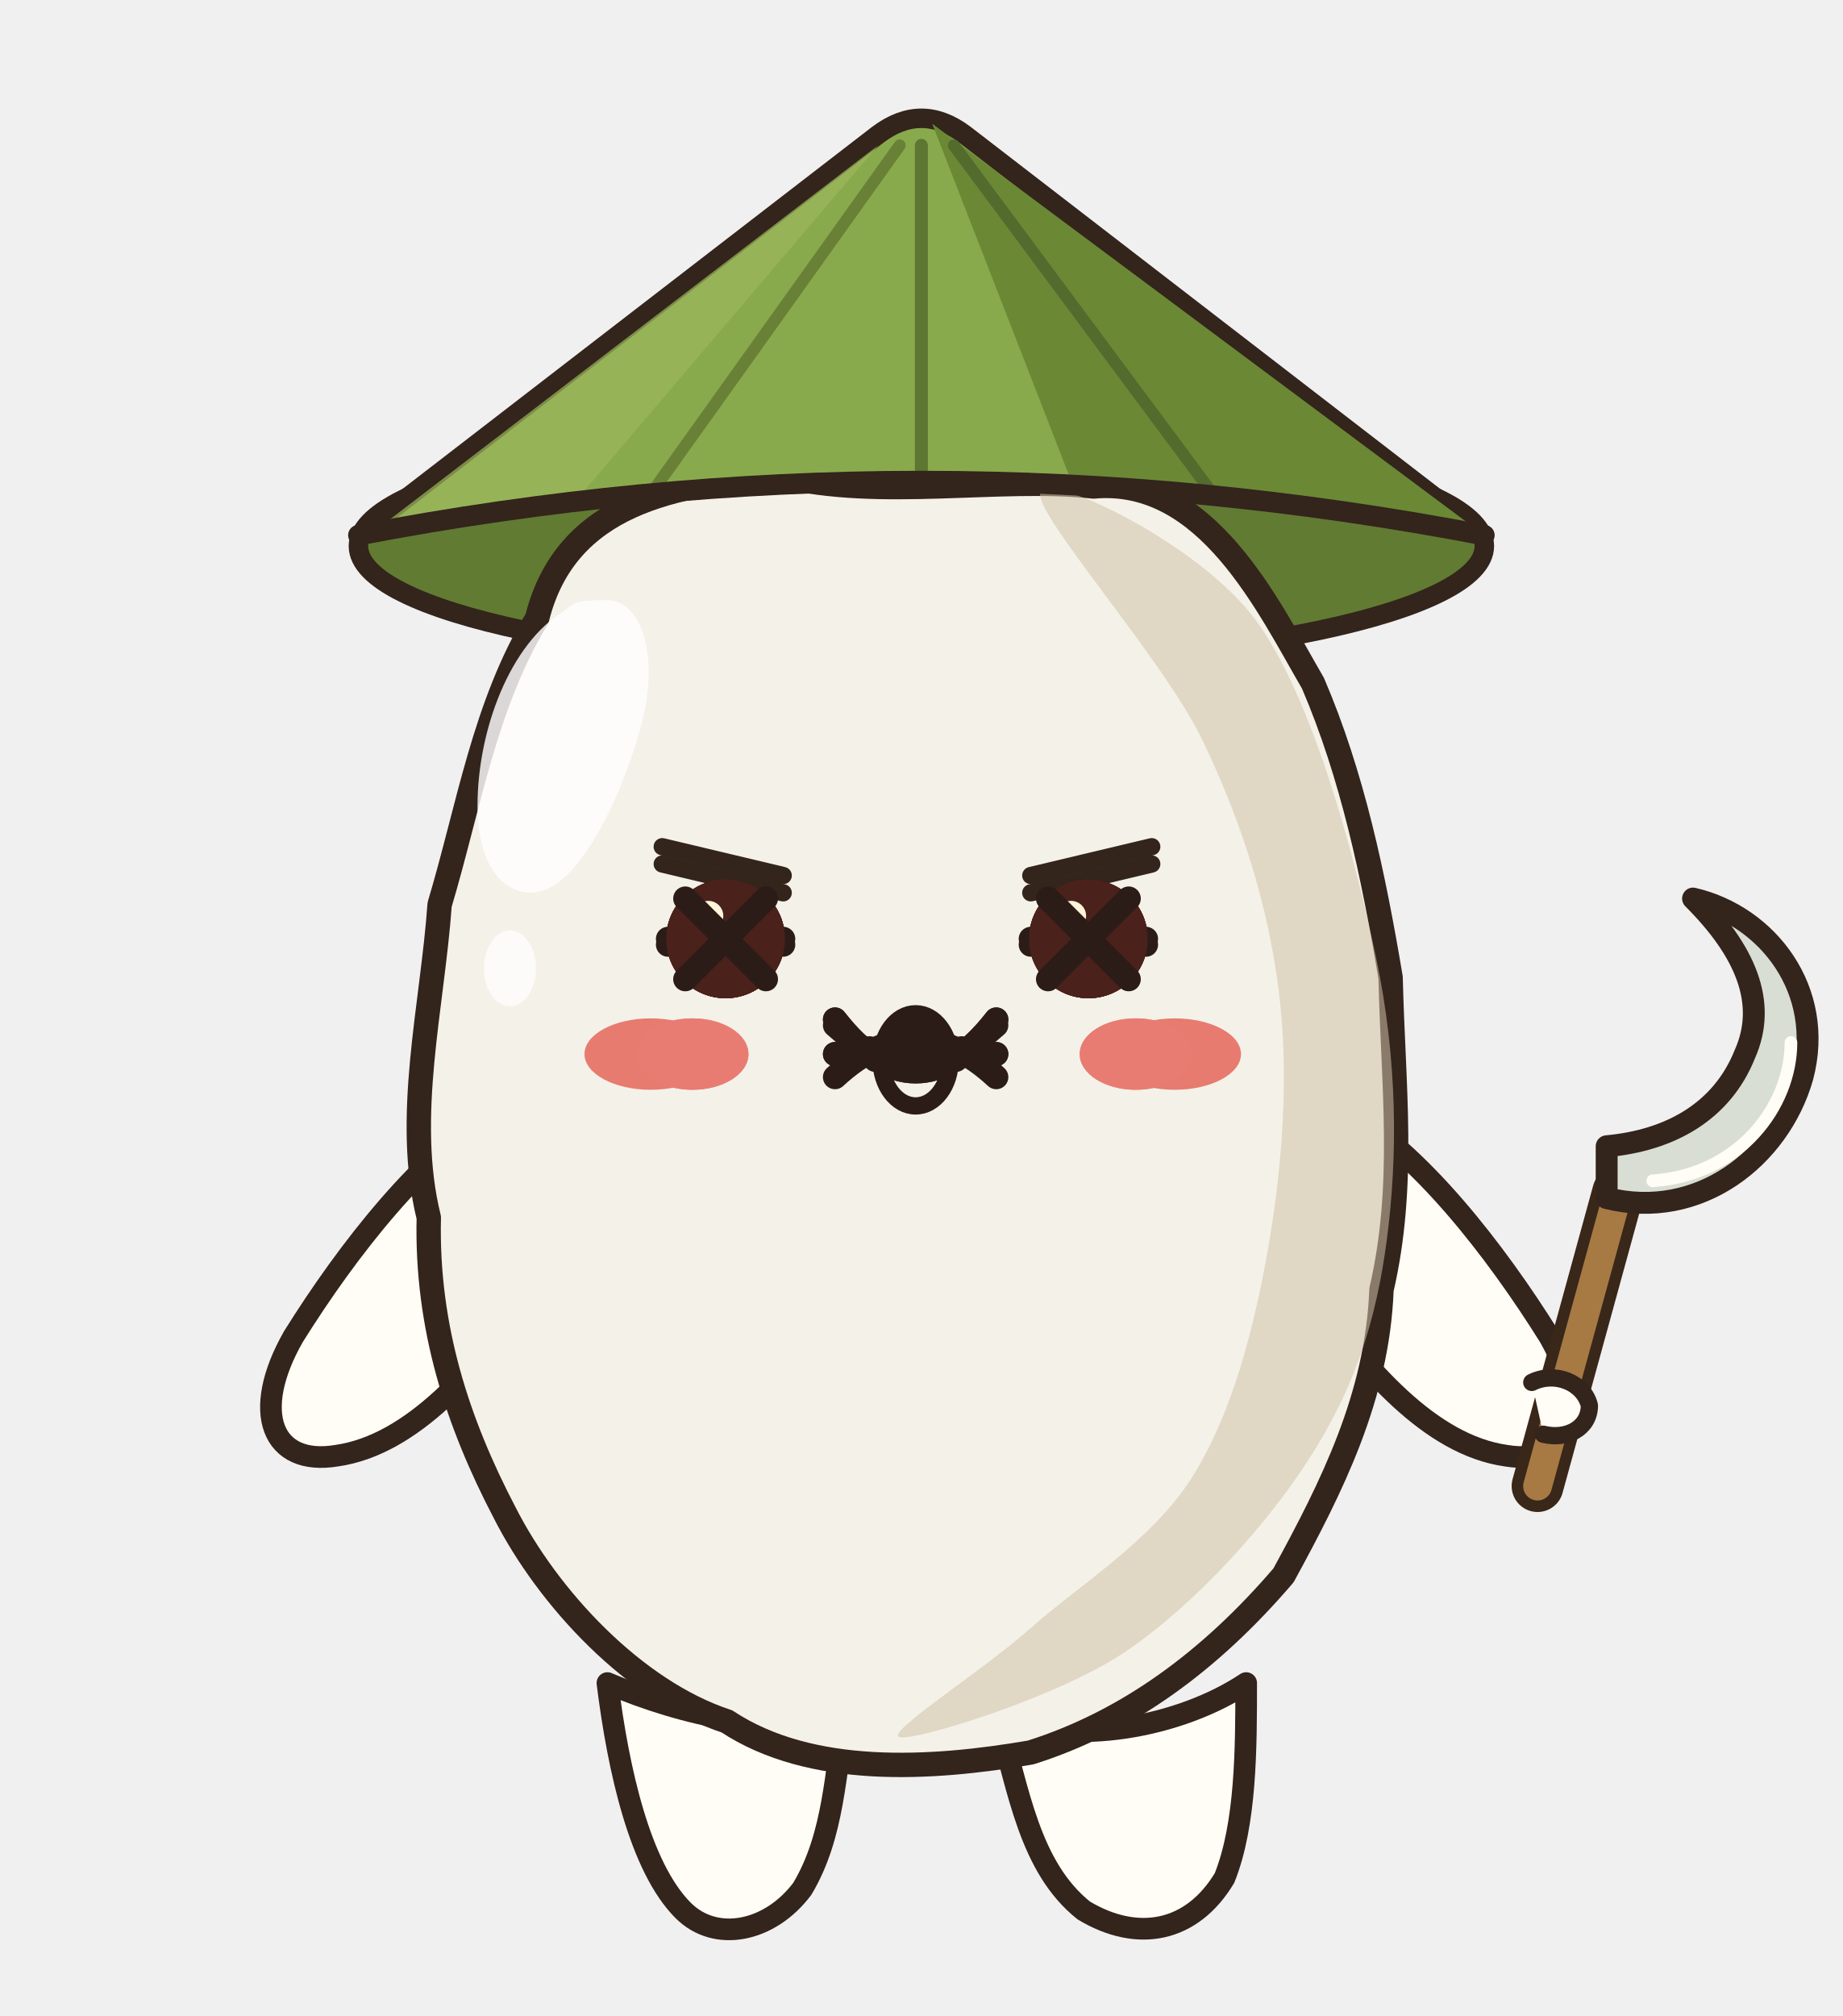
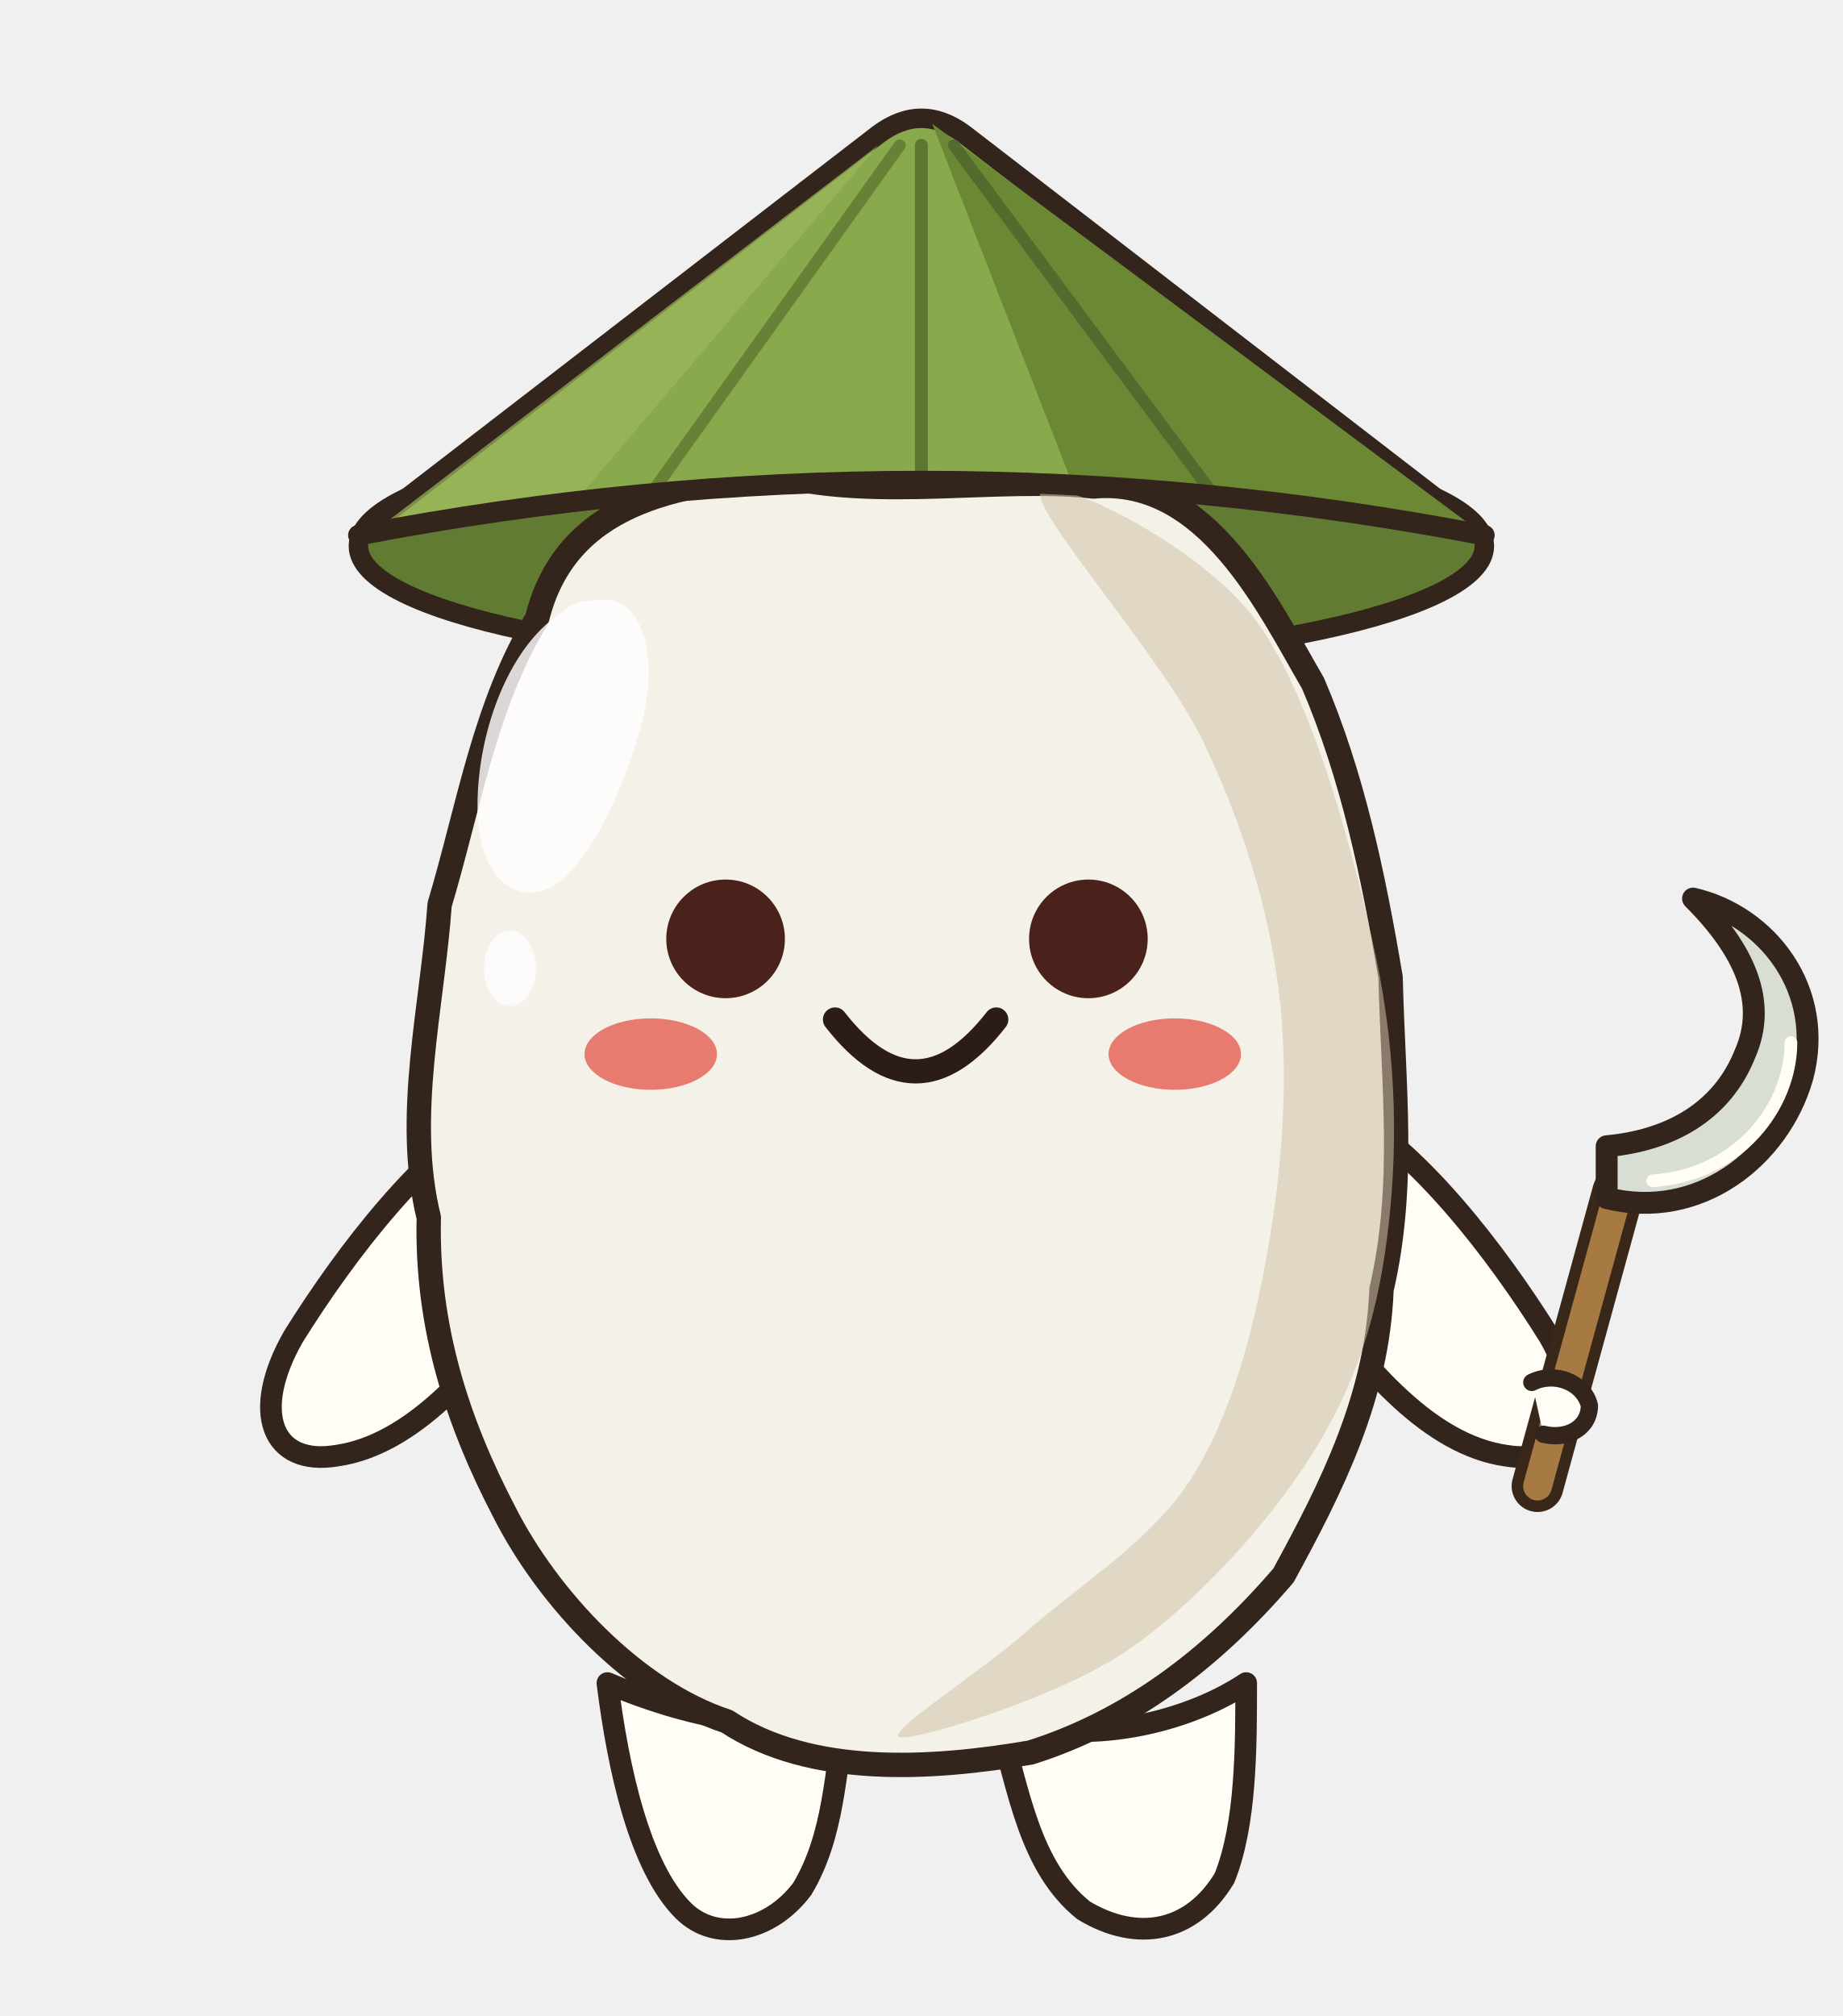
<svg xmlns="http://www.w3.org/2000/svg" width="320" height="350" viewBox="0 0 320 350">
  <g id="conical-hat-back" transform="matrix(1.88 0 0 1.88 -84.4 -59.36)">
    <ellipse id="rice-hat-underside" cx="130" cy="82" rx="52" ry="11" fill="#617b32" stroke="#33241c" stroke-width="1.8" />
  </g>
  <g id="body">
    <g id="rice-source-character" transform="matrix(1.88 0 0 1.88 -84.4 -59.36)">
      <path id="rice-arm-left" d="M91 134 C84 138 77 147 72 155 C68 162 70 167 76 166 C83 165 89 158 94 151 Z" fill="#fffdf6" stroke="#33241c" stroke-width="2" stroke-linejoin="round" />
      <path id="rice-arm-right" d="M169 134 C176 138 183 147 188 155 C192 162 190 167 184 166 C177 165 171 158 166 151 Z" fill="#fffdf6" stroke="#33241c" stroke-width="2" stroke-linejoin="round" />
      <path id="rice-foot-left" d="M101 187 C102 195 104 204 108 208 C111 211 116 210 119 206 C122 201 122 195 123 190 C117 192 108 190 101 187 Z" fill="#fffdf6" stroke="#33241c" stroke-width="2" stroke-linejoin="round" />
      <path id="rice-foot-right" d="M137 190 C139 197 140 204 145 208 C150 211 155 210 158 205 C160 200 160 193 160 187 C154 191 144 193 137 190 Z" fill="#fffdf6" stroke="#33241c" stroke-width="2" stroke-linejoin="round" />
      <path id="rice-body-outline" d="M 117.00 75.50 C 126.16 77.75 137.28 75.56 145.90 76.50 C 156.37 75.55 162.03 87.56 166.17 94.67 C 169.83 103.20 171.76 112.44 173.34 121.84 C 173.58 131.87 174.74 141.01 172.50 150.66 C 172.12 160.55 167.92 168.86 163.45 177.05 C 156.68 184.97 148.97 190.61 140.09 193.41 C 130.87 194.99 119.79 195.66 112.04 190.54 C 103.53 187.75 95.52 179.18 91.50 171.25 C 87.18 162.99 84.26 154.15 84.50 144.01 C 82.20 134.71 84.84 124.50 85.50 115.11 C 88.18 106.18 89.62 96.73 94.50 88.70 C 97.16 77.97 107.37 76.22 117.00 75.50 Z" fill="#f4f1e8" stroke="#33241c" stroke-width="2.25" stroke-linejoin="round" />
      <path id="rice-body-side-shade" d="M 141.00 77.00 C 141.83 75.17 155.83 81.83 161.00 89.00 C 166.17 96.17 170.00 110.50 172.00 120.00 C 174.00 129.50 174.00 138.33 173.00 146.00 C 172.00 153.67 170.00 159.67 166.00 166.00 C 162.00 172.33 155.33 179.67 149.00 184.00 C 142.67 188.33 129.50 192.33 128.00 192.00 C 126.50 191.67 135.50 186.00 140.00 182.00 C 144.50 178.00 151.33 173.83 155.00 168.00 C 158.67 162.17 160.67 154.50 162.00 147.00 C 163.33 139.50 164.00 130.83 163.00 123.00 C 162.00 115.17 159.67 107.67 156.00 100.00 C 152.33 92.33 140.17 78.83 141.00 77.00 Z" fill="#d0c1a7" opacity=".55" />
      <path id="rice-body-highlight-large" d="M97 88 C92 91 89 99 89 106 C89 111 91 114 94 114 C98 114 102 106 104 99 C106 92 104 87 101 87 C99 87 98 87 97 88 Z" fill="#ffffff" opacity=".82" />
      <ellipse id="rice-body-highlight-small" cx="92" cy="121" rx="2.4" ry="3.5" fill="#ffffff" opacity=".74" />
    </g>
    <g id="face-neutral">
      <ellipse id="rice-neutral-blush-left" cx="113" cy="183" rx="11.5" ry="6.2" fill="#e77b70" />
      <ellipse id="rice-neutral-blush-right" cx="204" cy="183" rx="11.5" ry="6.2" fill="#e77b70" />
      <ellipse id="rice-neutral-eye-left" cx="126" cy="163" rx="10.3" ry="10.3" fill="#4b211b" />
      <ellipse id="rice-neutral-eye-right" cx="189" cy="163" rx="10.3" ry="10.3" fill="#4b211b" />
      <path id="rice-neutral-mouth" d="M145 177 Q159 195 173 177" fill="none" stroke="#2c1c18" stroke-width="4.2" stroke-linecap="round" />
    </g>
-     <g id="face-happy">
+     <g id="face-happy" display="none">
      <path id="rice-happy-eye-left" d="M116 164 Q126 151 136 164" fill="none" stroke="#2c1c18" stroke-width="4.2" stroke-linecap="round" />
      <path id="rice-happy-eye-right" d="M179 164 Q189 151 199 164" fill="none" stroke="#2c1c18" stroke-width="4.2" stroke-linecap="round" />
      <path id="rice-happy-mouth" d="M145 177 Q159 195 173 177" fill="none" stroke="#2c1c18" stroke-width="4.2" stroke-linecap="round" />
      <ellipse id="rice-happy-blush-left" transform="translate(160 0) scale(.846 1) translate(-160 0)" cx="113" cy="183" rx="11.5" ry="6.2" fill="#e97c72" />
      <ellipse id="rice-happy-blush-right" transform="translate(160 0) scale(.846 1) translate(-160 0)" cx="204" cy="183" rx="11.5" ry="6.2" fill="#e97c72" />
    </g>
-     <g id="face-focused">
+     <g id="face-focused" display="none">
      <ellipse id="rice-focused-eye-left" cx="126" cy="163" rx="10.3" ry="10.3" fill="#4b211b" />
      <ellipse id="rice-focused-eye-right" cx="189" cy="163" rx="10.3" ry="10.3" fill="#4b211b" />
      <path id="rice-focused-brows" d="M115 147 L136 152 M179 152 L200 147" fill="none" stroke="#33241c" stroke-width="3" stroke-linecap="round" />
      <path id="rice-focused-mouth" d="M145 183 L173 183" fill="none" stroke="#2c1c18" stroke-width="4.2" stroke-linecap="round" />
    </g>
-     <g id="face-attack">
+     <g id="face-attack" display="none">
      <ellipse id="rice-attack-eye-left" cx="126" cy="163" rx="10.3" ry="10.3" fill="#4b211b" />
      <ellipse id="rice-attack-eye-right" cx="189" cy="163" rx="10.3" ry="10.3" fill="#4b211b" />
      <path id="rice-attack-brows" d="M115 150 L136 155 M179 155 L200 150" fill="none" stroke="#33241c" stroke-width="3" stroke-linecap="round" />
      <path id="rice-attack-mouth" d="M145 178 L152 184 L159 178 L166 184 L173 178" fill="none" stroke="#2c1c18" stroke-width="4.2" stroke-linecap="round" stroke-linejoin="round" />
    </g>
-     <g id="face-surprised">
+     <g id="face-surprised" display="none">
      <ellipse id="rice-surprised-eye-left" cx="126" cy="163" rx="10.3" ry="10.3" fill="#4b211b" />
      <ellipse id="rice-surprised-eye-right" cx="189" cy="163" rx="10.3" ry="10.3" fill="#4b211b" />
      <ellipse id="rice-surprised-mouth" cx="159" cy="184" rx="6" ry="8" fill="none" stroke="#2c1c18" stroke-width="3" />
    </g>
-     <g id="face-hurt">
+     <g id="face-hurt" display="none">
      <path id="rice-hurt-eye-left" d="M116 163 L136 163" fill="none" stroke="#2c1c18" stroke-width="4.2" stroke-linecap="round" />
      <path id="rice-hurt-eye-right" d="M179 163 L199 163" fill="none" stroke="#2c1c18" stroke-width="4.2" stroke-linecap="round" />
      <path id="rice-hurt-mouth" d="M145 187 Q159 174 173 187" fill="none" stroke="#2c1c18" stroke-width="4.2" stroke-linecap="round" />
      <ellipse id="rice-hurt-blush-left" transform="translate(160 0) scale(.846 1) translate(-160 0)" cx="113" cy="183" rx="11.5" ry="6.2" fill="#e97c72" />
      <ellipse id="rice-hurt-blush-right" transform="translate(160 0) scale(.846 1) translate(-160 0)" cx="204" cy="183" rx="11.5" ry="6.2" fill="#e97c72" />
    </g>
-     <g id="face-hungry">
+     <g id="face-hungry" display="none">
      <circle id="rice-hungry-eye-left" cx="126" cy="163" r="10.3" fill="#4b211b" />
      <circle id="rice-hungry-eye-right" cx="189" cy="163" r="10.3" fill="#4b211b" />
      <circle id="rice-hungry-glint-left" cx="123" cy="159" r="2.6" fill="#fff5d8" />
      <circle id="rice-hungry-glint-right" cx="186" cy="159" r="2.6" fill="#fff5d8" />
      <path id="rice-hungry-mouth" d="M151 182 Q159 189 167 182" fill="none" stroke="#2c1c18" stroke-width="4.2" stroke-linecap="round" />
    </g>
-     <g id="face-dead">
+     <g id="face-dead" display="none">
      <path id="rice-dead-eyes" d="M119 156 L133 170 M133 156 L119 170 M182 156 L196 170 M196 156 L182 170" fill="none" stroke="#2c1c18" stroke-width="4.2" stroke-linecap="round" />
      <path id="rice-dead-mouth" d="M145 183 L173 183" fill="none" stroke="#2c1c18" stroke-width="4.2" stroke-linecap="round" />
    </g>
  </g>
  <g id="conical-hat" transform="matrix(1.88 0 0 1.88 -84.4 -59.36)">
    <path id="rice-hat-crown" d="M78 81 L126 44 Q130 41 134 44 L182 81 Q130 71 78 81 Z" fill="#89aa4c" stroke="#33241c" stroke-width="1.8" stroke-linejoin="round" />
    <path id="rice-hat-right-plane" d="M131 43 L182 81 Q163 77 144 76.4 Z" fill="#6b8835" />
    <path id="rice-hat-left-plane" d="M126 45 L98 77.9 Q87 79.2 79 81 Z" fill="#9bb85b" opacity=".7" />
    <path id="rice-hat-center-seam" d="M130 45 L130 76" fill="none" stroke="#5d7631" stroke-width="1.2" stroke-linecap="round" />
    <path id="rice-hat-left-seam" d="M128 45 L105 77.2" fill="none" stroke="#698137" stroke-width="1.1" stroke-linecap="round" />
    <path id="rice-hat-right-seam" d="M133 45 L157 77.3" fill="none" stroke="#536b2d" stroke-width="1.1" stroke-linecap="round" />
    <path id="rice-hat-front-rim" d="M78 81 Q130 71 182 81" fill="none" stroke="#33241c" stroke-width="1.9" stroke-linecap="round" />
  </g>
  <g id="sickle">
    <path id="rice-sickle-handle-outline" d="M267 258 L281 207" fill="none" stroke="#39271a" stroke-width="9" stroke-linecap="round" />
    <path id="rice-sickle-handle-wood" d="M267 258 L281 207" fill="none" stroke="#a77a43" stroke-width="5" stroke-linecap="round" />
    <path id="rice-sickle-blade" d="M279 208 C295 212 309 201 313 187 C317 172 307 159 294 156 C303 165 307 174 303 183 C299 193 290 198 279 199 Z" fill="#d9ded4" stroke="#33241c" stroke-width="3.8" stroke-linejoin="round" />
    <path id="rice-sickle-blade-glint" d="M287 205 C302 204 311 192 311 181" fill="none" stroke="#fffdf5" stroke-width="2.2" stroke-linecap="round" />
    <path id="rice-sickle-grip-thumb" d="M266 240 C270 238 275 240 276 244 C276 248 272 250 268 249" fill="#fffdf6" stroke="#33241c" stroke-width="3" stroke-linecap="round" stroke-linejoin="round" />
  </g>
</svg>
